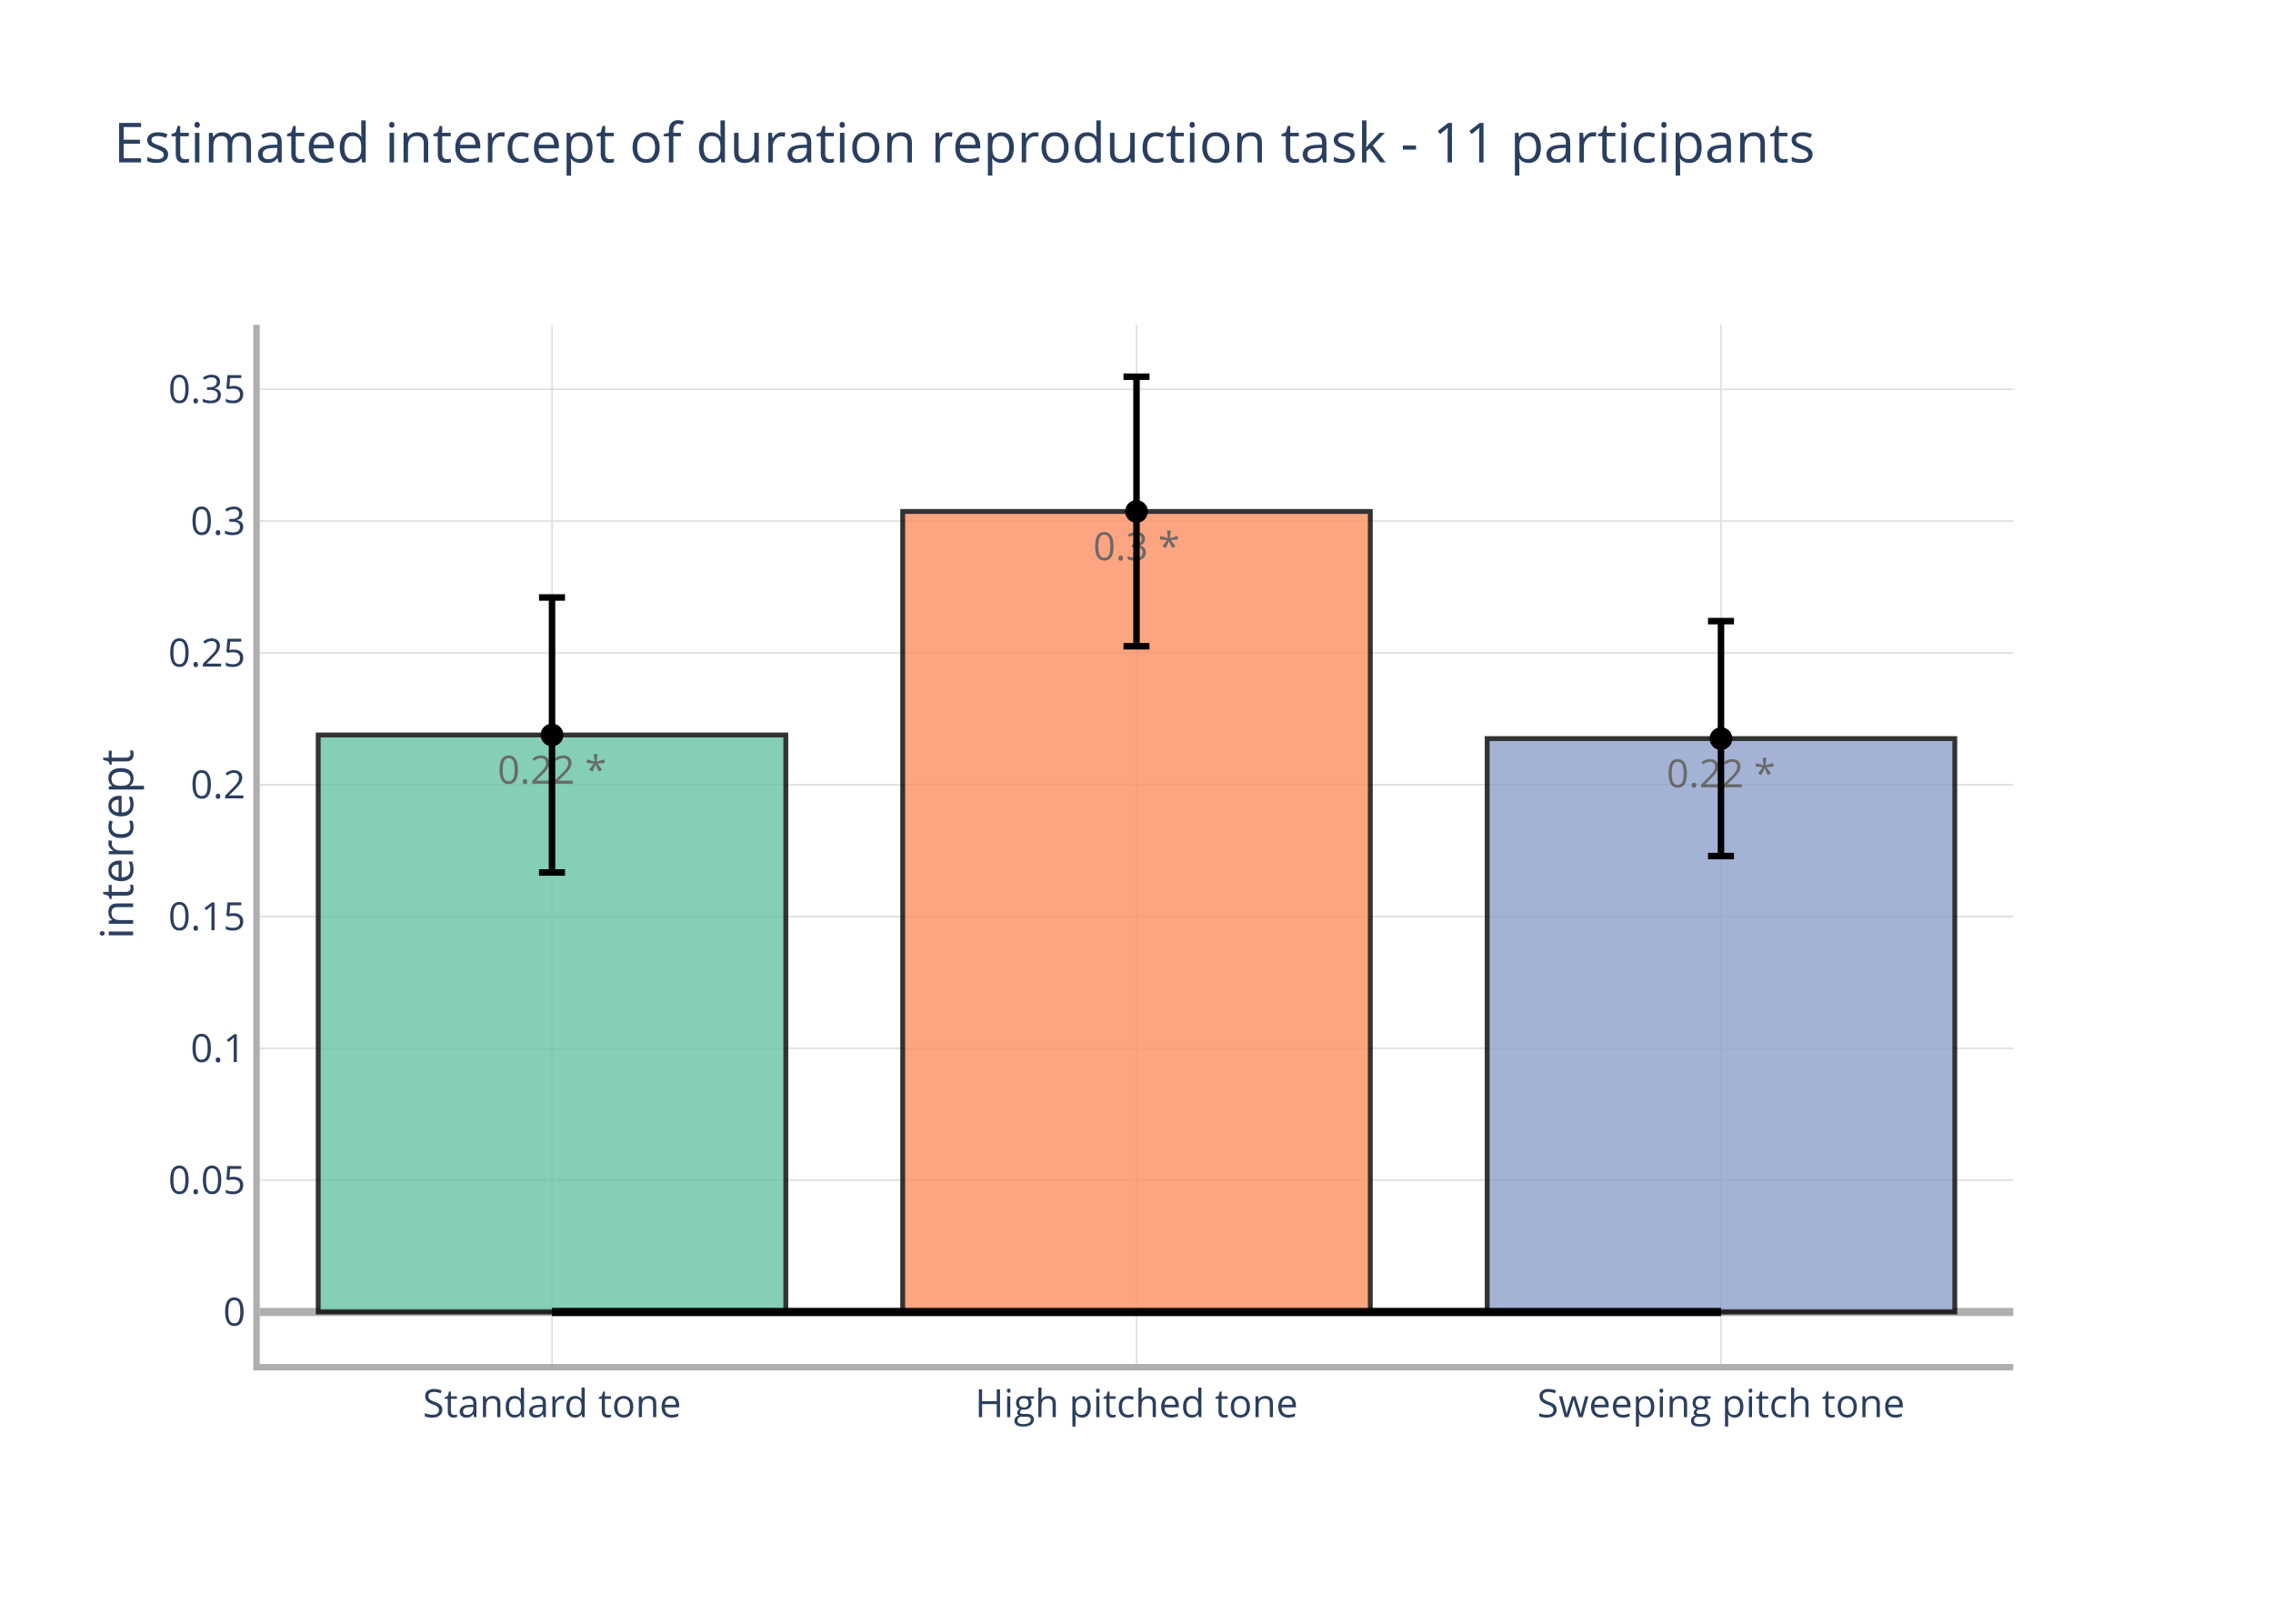
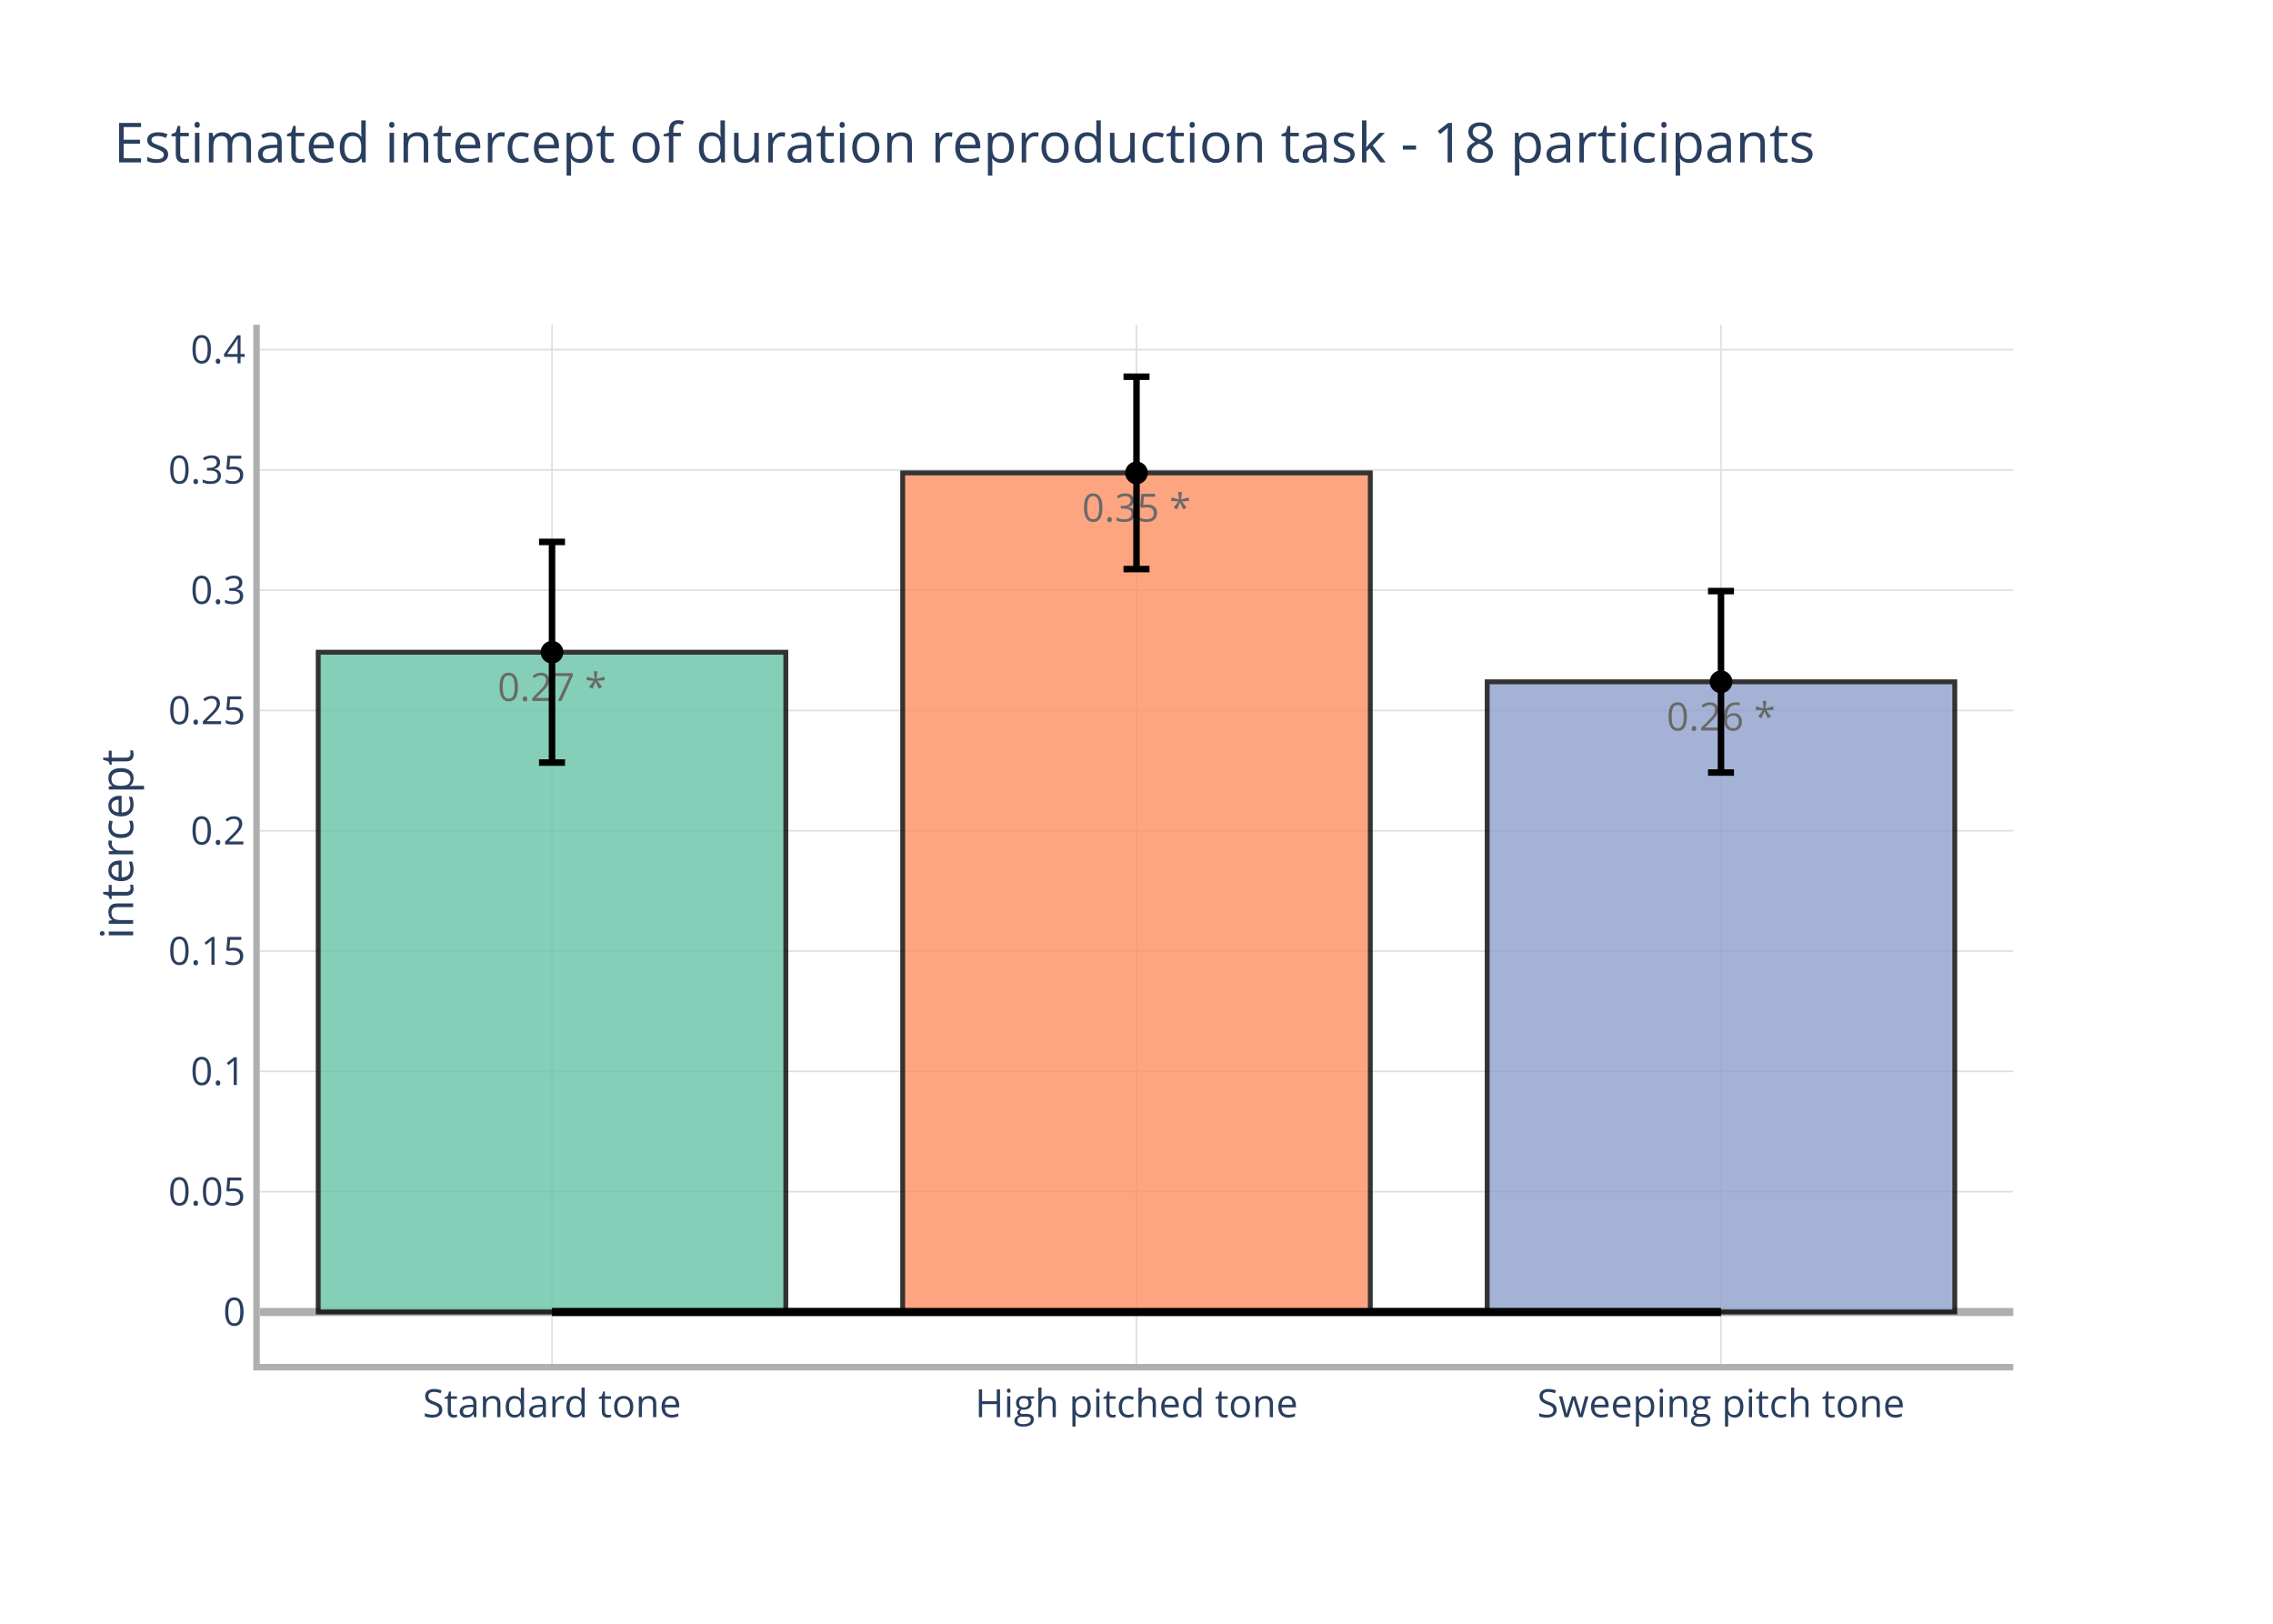
<svg xmlns="http://www.w3.org/2000/svg" class="main-svg" width="700" height="500" viewBox="0 0 700 500">
  <rect x="0" y="0" width="700" height="500" style="fill: rgb(255, 255, 255); fill-opacity: 1;" />
-   <defs id="defs-830d85">
+   <defs id="defs-8a28f1">
    <g class="clips">
-       <clipPath id="clip830d85xyplot" class="plotclip">
+       <clipPath id="clip8a28f1xyplot" class="plotclip">
        <rect width="540" height="320" />
      </clipPath>
-       <clipPath class="axesclip" id="clip830d85x">
+       <clipPath class="axesclip" id="clip8a28f1x">
        <rect x="80" y="0" width="540" height="500" />
      </clipPath>
-       <clipPath class="axesclip" id="clip830d85y">
+       <clipPath class="axesclip" id="clip8a28f1y">
        <rect x="0" y="100" width="700" height="320" />
      </clipPath>
-       <clipPath class="axesclip" id="clip830d85xy">
+       <clipPath class="axesclip" id="clip8a28f1xy">
        <rect x="80" y="100" width="540" height="320" />
      </clipPath>
    </g>
    <g class="gradients" />
  </defs>
  <g class="bglayer">
    <rect class="bg" x="80" y="100" width="540" height="320" style="fill: rgb(255, 255, 255); fill-opacity: 1; stroke-width: 0;" />
  </g>
  <g class="layer-below">
    <g class="imagelayer" />
    <g class="shapelayer" />
  </g>
  <g class="cartesianlayer">
    <g class="subplot xy">
      <g class="layer-subplot">
        <g class="shapelayer" />
        <g class="imagelayer" />
      </g>
      <g class="gridlayer">
        <g class="x">
          <path class="xgrid crisp" transform="translate(170,0)" d="M0,100v320" style="stroke: rgb(223, 223, 223); stroke-opacity: 1; stroke-width: 0.5px;" />
          <path class="xgrid crisp" transform="translate(350,0)" d="M0,100v320" style="stroke: rgb(223, 223, 223); stroke-opacity: 1; stroke-width: 0.5px;" />
          <path class="xgrid crisp" transform="translate(530,0)" d="M0,100v320" style="stroke: rgb(223, 223, 223); stroke-opacity: 1; stroke-width: 0.5px;" />
        </g>
        <g class="y">
-           <path class="ygrid crisp" transform="translate(0,363.41)" d="M80,0h540" style="stroke: rgb(223, 223, 223); stroke-opacity: 1; stroke-width: 0.5px;" />
-           <path class="ygrid crisp" transform="translate(0,322.82)" d="M80,0h540" style="stroke: rgb(223, 223, 223); stroke-opacity: 1; stroke-width: 0.5px;" />
-           <path class="ygrid crisp" transform="translate(0,282.23)" d="M80,0h540" style="stroke: rgb(223, 223, 223); stroke-opacity: 1; stroke-width: 0.5px;" />
-           <path class="ygrid crisp" transform="translate(0,241.64)" d="M80,0h540" style="stroke: rgb(223, 223, 223); stroke-opacity: 1; stroke-width: 0.5px;" />
-           <path class="ygrid crisp" transform="translate(0,201.05)" d="M80,0h540" style="stroke: rgb(223, 223, 223); stroke-opacity: 1; stroke-width: 0.5px;" />
-           <path class="ygrid crisp" transform="translate(0,160.46)" d="M80,0h540" style="stroke: rgb(223, 223, 223); stroke-opacity: 1; stroke-width: 0.5px;" />
-           <path class="ygrid crisp" transform="translate(0,119.87)" d="M80,0h540" style="stroke: rgb(223, 223, 223); stroke-opacity: 1; stroke-width: 0.5px;" />
+           <path class="ygrid crisp" transform="translate(0,366.96)" d="M80,0h540" style="stroke: rgb(223, 223, 223); stroke-opacity: 1; stroke-width: 0.5px;" />
+           <path class="ygrid crisp" transform="translate(0,329.91)" d="M80,0h540" style="stroke: rgb(223, 223, 223); stroke-opacity: 1; stroke-width: 0.5px;" />
+           <path class="ygrid crisp" transform="translate(0,292.87)" d="M80,0h540" style="stroke: rgb(223, 223, 223); stroke-opacity: 1; stroke-width: 0.5px;" />
+           <path class="ygrid crisp" transform="translate(0,255.83)" d="M80,0h540" style="stroke: rgb(223, 223, 223); stroke-opacity: 1; stroke-width: 0.5px;" />
+           <path class="ygrid crisp" transform="translate(0,218.78)" d="M80,0h540" style="stroke: rgb(223, 223, 223); stroke-opacity: 1; stroke-width: 0.5px;" />
+           <path class="ygrid crisp" transform="translate(0,181.74)" d="M80,0h540" style="stroke: rgb(223, 223, 223); stroke-opacity: 1; stroke-width: 0.5px;" />
+           <path class="ygrid crisp" transform="translate(0,144.7)" d="M80,0h540" style="stroke: rgb(223, 223, 223); stroke-opacity: 1; stroke-width: 0.5px;" />
+           <path class="ygrid crisp" transform="translate(0,107.66)" d="M80,0h540" style="stroke: rgb(223, 223, 223); stroke-opacity: 1; stroke-width: 0.5px;" />
        </g>
      </g>
      <g class="zerolinelayer">
        <path class="yzl zl crisp" transform="translate(0,404)" d="M80,0h540" style="stroke: rgb(175, 175, 175); stroke-opacity: 1; stroke-width: 2.5px;" />
      </g>
      <path class="xlines-below" />
      <path class="ylines-below" />
      <g class="overlines-below" />
      <g class="xaxislayer-below" />
      <g class="yaxislayer-below" />
      <g class="overaxes-below" />
-       <g class="plot" transform="translate(80, 100)" clip-path="url('#clip830d85xyplot')">
+       <g class="plot" transform="translate(80, 100)" clip-path="url('#clip8a28f1xyplot')">
        <g class="barlayer mlayer">
          <g class="trace bars" style="opacity: 0.8;">
            <g class="points">
              <g class="point">
-                 <path d="M18,304V126.32H162V304Z" style="vector-effect: non-scaling-stroke; opacity: 1; stroke-width: 1.5px; fill: rgb(102, 194, 165); fill-opacity: 1; stroke: rgb(0, 0, 0); stroke-opacity: 1;" />
-                 <text class="bartext bartext-inside" transform="translate(90 141.32)" text-anchor="middle" data-notex="1" x="0" y="0" style="font-family: 'Open Sans', verdana, arial, sans-serif; font-size: 12px; fill: rgb(68, 68, 68); fill-opacity: 1; white-space: pre;">0.22 *</text>
+                 <path d="M18,304V100.84H162V304Z" style="vector-effect: non-scaling-stroke; opacity: 1; stroke-width: 1.5px; fill: rgb(102, 194, 165); fill-opacity: 1; stroke: rgb(0, 0, 0); stroke-opacity: 1;" />
+                 <text class="bartext bartext-inside" transform="translate(90 115.84)" text-anchor="middle" data-notex="1" x="0" y="0" style="font-family: 'Open Sans', verdana, arial, sans-serif; font-size: 12px; fill: rgb(68, 68, 68); fill-opacity: 1; white-space: pre;">0.27 *</text>
              </g>
            </g>
          </g>
          <g class="trace bars" style="opacity: 0.8;">
            <g class="points">
              <g class="point">
-                 <path d="M198,304V57.5H342V304Z" style="vector-effect: non-scaling-stroke; opacity: 1; stroke-width: 1.5px; fill: rgb(252, 141, 98); fill-opacity: 1; stroke: rgb(0, 0, 0); stroke-opacity: 1;" />
-                 <text class="bartext bartext-inside" transform="translate(270 72.5)" text-anchor="middle" data-notex="1" x="0" y="0" style="font-family: 'Open Sans', verdana, arial, sans-serif; font-size: 12px; fill: rgb(68, 68, 68); fill-opacity: 1; white-space: pre;">0.3 *</text>
+                 <path d="M198,304V45.62H342V304Z" style="vector-effect: non-scaling-stroke; opacity: 1; stroke-width: 1.5px; fill: rgb(252, 141, 98); fill-opacity: 1; stroke: rgb(0, 0, 0); stroke-opacity: 1;" />
+                 <text class="bartext bartext-inside" transform="translate(270 60.62)" text-anchor="middle" data-notex="1" x="0" y="0" style="font-family: 'Open Sans', verdana, arial, sans-serif; font-size: 12px; fill: rgb(68, 68, 68); fill-opacity: 1; white-space: pre;">0.35 *</text>
              </g>
            </g>
          </g>
          <g class="trace bars" style="opacity: 0.8;">
            <g class="points">
              <g class="point">
-                 <path d="M378,304V127.44H522V304Z" style="vector-effect: non-scaling-stroke; opacity: 1; stroke-width: 1.5px; fill: rgb(141, 160, 203); fill-opacity: 1; stroke: rgb(0, 0, 0); stroke-opacity: 1;" />
-                 <text class="bartext bartext-inside" transform="translate(450 142.44)" text-anchor="middle" data-notex="1" x="0" y="0" style="font-family: 'Open Sans', verdana, arial, sans-serif; font-size: 12px; fill: rgb(68, 68, 68); fill-opacity: 1; white-space: pre;">0.22 *</text>
+                 <path d="M378,304V109.95H522V304Z" style="vector-effect: non-scaling-stroke; opacity: 1; stroke-width: 1.5px; fill: rgb(141, 160, 203); fill-opacity: 1; stroke: rgb(0, 0, 0); stroke-opacity: 1;" />
+                 <text class="bartext bartext-inside" transform="translate(450 124.95)" text-anchor="middle" data-notex="1" x="0" y="0" style="font-family: 'Open Sans', verdana, arial, sans-serif; font-size: 12px; fill: rgb(68, 68, 68); fill-opacity: 1; white-space: pre;">0.26 *</text>
              </g>
            </g>
          </g>
        </g>
        <g class="scatterlayer mlayer">
-           <g class="trace scatter traceb56736" style="stroke-miterlimit: 2; opacity: 1;">
+           <g class="trace scatter trace009d2f" style="stroke-miterlimit: 2; opacity: 1;">
            <g class="fills" />
            <g class="errorbars">
              <g class="errorbar">
-                 <path class="yerror" d="M86,83.98h8m-4,0V168.66m-4,0h8" style="vector-effect: non-scaling-stroke; stroke-width: 2px; stroke: rgb(0, 0, 0); stroke-opacity: 1;" />
+                 <path class="yerror" d="M86,66.87h8m-4,0V134.82m-4,0h8" style="vector-effect: non-scaling-stroke; stroke-width: 2px; stroke: rgb(0, 0, 0); stroke-opacity: 1;" />
              </g>
            </g>
            <g class="lines" />
            <g class="points">
-               <path class="point" transform="translate(90,126.32)" d="M2.5,0A2.5,2.5 0 1,1 0,-2.5A2.5,2.5 0 0,1 2.5,0Z" style="opacity: 1; stroke-width: 2px; fill: rgb(0, 0, 0); fill-opacity: 1; stroke: rgb(0, 0, 0); stroke-opacity: 1;" />
-             </g>
-             <g class="text" />
-           </g>
-           <g class="trace scatter trace5f9796" style="stroke-miterlimit: 2; opacity: 1;">
+               <path class="point" transform="translate(90,100.84)" d="M2.5,0A2.5,2.5 0 1,1 0,-2.5A2.5,2.5 0 0,1 2.5,0Z" style="opacity: 1; stroke-width: 2px; fill: rgb(0, 0, 0); fill-opacity: 1; stroke: rgb(0, 0, 0); stroke-opacity: 1;" />
+             </g>
+             <g class="text" />
+           </g>
+           <g class="trace scatter trace276bfb" style="stroke-miterlimit: 2; opacity: 1;">
            <g class="fills" />
            <g class="errorbars">
              <g class="errorbar">
-                 <path class="yerror" d="M266,16h8m-4,0V99m-4,0h8" style="vector-effect: non-scaling-stroke; stroke-width: 2px; stroke: rgb(0, 0, 0); stroke-opacity: 1;" />
+                 <path class="yerror" d="M266,16h8m-4,0V75.24m-4,0h8" style="vector-effect: non-scaling-stroke; stroke-width: 2px; stroke: rgb(0, 0, 0); stroke-opacity: 1;" />
              </g>
            </g>
            <g class="lines" />
            <g class="points">
-               <path class="point" transform="translate(270,57.5)" d="M2.5,0A2.5,2.5 0 1,1 0,-2.5A2.5,2.5 0 0,1 2.5,0Z" style="opacity: 1; stroke-width: 2px; fill: rgb(0, 0, 0); fill-opacity: 1; stroke: rgb(0, 0, 0); stroke-opacity: 1;" />
-             </g>
-             <g class="text" />
-           </g>
-           <g class="trace scatter trace9b365e" style="stroke-miterlimit: 2; opacity: 1;">
+               <path class="point" transform="translate(270,45.62)" d="M2.5,0A2.5,2.5 0 1,1 0,-2.5A2.5,2.5 0 0,1 2.5,0Z" style="opacity: 1; stroke-width: 2px; fill: rgb(0, 0, 0); fill-opacity: 1; stroke: rgb(0, 0, 0); stroke-opacity: 1;" />
+             </g>
+             <g class="text" />
+           </g>
+           <g class="trace scatter trace044364" style="stroke-miterlimit: 2; opacity: 1;">
            <g class="fills" />
            <g class="errorbars">
              <g class="errorbar">
-                 <path class="yerror" d="M446,91.26h8m-4,0V163.61m-4,0h8" style="vector-effect: non-scaling-stroke; stroke-width: 2px; stroke: rgb(0, 0, 0); stroke-opacity: 1;" />
+                 <path class="yerror" d="M446,82.01h8m-4,0V137.89m-4,0h8" style="vector-effect: non-scaling-stroke; stroke-width: 2px; stroke: rgb(0, 0, 0); stroke-opacity: 1;" />
              </g>
            </g>
            <g class="lines" />
            <g class="points">
-               <path class="point" transform="translate(450,127.44)" d="M2.5,0A2.5,2.5 0 1,1 0,-2.5A2.5,2.5 0 0,1 2.5,0Z" style="opacity: 1; stroke-width: 2px; fill: rgb(0, 0, 0); fill-opacity: 1; stroke: rgb(0, 0, 0); stroke-opacity: 1;" />
-             </g>
-             <g class="text" />
-           </g>
-           <g class="trace scatter trace089e4b" style="stroke-miterlimit: 2; opacity: 1;">
+               <path class="point" transform="translate(450,109.95)" d="M2.5,0A2.5,2.5 0 1,1 0,-2.5A2.5,2.5 0 0,1 2.5,0Z" style="opacity: 1; stroke-width: 2px; fill: rgb(0, 0, 0); fill-opacity: 1; stroke: rgb(0, 0, 0); stroke-opacity: 1;" />
+             </g>
+             <g class="text" />
+           </g>
+           <g class="trace scatter trace3af0f8" style="stroke-miterlimit: 2; opacity: 1;">
            <g class="fills" />
            <g class="errorbars" />
            <g class="lines">
              <path class="js-line" d="M90,304L450,304" style="vector-effect: non-scaling-stroke; fill: none; stroke: rgb(0, 0, 0); stroke-opacity: 1; stroke-width: 2.5px; opacity: 1;" />
            </g>
            <g class="points" />
            <g class="text" />
          </g>
        </g>
      </g>
      <g class="overplot" />
      <path class="xlines-above crisp" d="M78,421H620" style="fill: none; stroke-width: 2px; stroke: rgb(175, 175, 175); stroke-opacity: 1;" />
      <path class="ylines-above crisp" d="M79,100V420" style="fill: none; stroke-width: 2px; stroke: rgb(175, 175, 175); stroke-opacity: 1;" />
      <g class="overlines-above" />
      <g class="xaxislayer-above">
        <g class="xtick">
          <text text-anchor="middle" x="0" y="436.4" transform="translate(170,0)" style="font-family: 'Open Sans', verdana, arial, sans-serif; font-size: 12px; fill: rgb(42, 63, 95); fill-opacity: 1; white-space: pre;">Standard tone</text>
        </g>
        <g class="xtick">
          <text text-anchor="middle" x="0" y="436.4" transform="translate(350,0)" style="font-family: 'Open Sans', verdana, arial, sans-serif; font-size: 12px; fill: rgb(42, 63, 95); fill-opacity: 1; white-space: pre;">High pitched tone</text>
        </g>
        <g class="xtick">
          <text text-anchor="middle" x="0" y="436.4" transform="translate(530,0)" style="font-family: 'Open Sans', verdana, arial, sans-serif; font-size: 12px; fill: rgb(42, 63, 95); fill-opacity: 1; white-space: pre;">Sweeping pitch tone</text>
        </g>
      </g>
      <g class="yaxislayer-above">
        <g class="ytick">
          <text text-anchor="end" x="75.6" y="4.2" transform="translate(0,404)" style="font-family: 'Open Sans', verdana, arial, sans-serif; font-size: 12px; fill: rgb(42, 63, 95); fill-opacity: 1; white-space: pre;">0</text>
        </g>
        <g class="ytick">
-           <text text-anchor="end" x="75.6" y="4.2" transform="translate(0,363.41)" style="font-family: 'Open Sans', verdana, arial, sans-serif; font-size: 12px; fill: rgb(42, 63, 95); fill-opacity: 1; white-space: pre;">0.05</text>
-         </g>
-         <g class="ytick">
-           <text text-anchor="end" x="75.6" y="4.2" transform="translate(0,322.82)" style="font-family: 'Open Sans', verdana, arial, sans-serif; font-size: 12px; fill: rgb(42, 63, 95); fill-opacity: 1; white-space: pre;">0.1</text>
-         </g>
-         <g class="ytick">
-           <text text-anchor="end" x="75.6" y="4.2" transform="translate(0,282.23)" style="font-family: 'Open Sans', verdana, arial, sans-serif; font-size: 12px; fill: rgb(42, 63, 95); fill-opacity: 1; white-space: pre;">0.15</text>
-         </g>
-         <g class="ytick">
-           <text text-anchor="end" x="75.6" y="4.2" transform="translate(0,241.64)" style="font-family: 'Open Sans', verdana, arial, sans-serif; font-size: 12px; fill: rgb(42, 63, 95); fill-opacity: 1; white-space: pre;">0.2</text>
-         </g>
-         <g class="ytick">
-           <text text-anchor="end" x="75.6" y="4.2" transform="translate(0,201.05)" style="font-family: 'Open Sans', verdana, arial, sans-serif; font-size: 12px; fill: rgb(42, 63, 95); fill-opacity: 1; white-space: pre;">0.25</text>
-         </g>
-         <g class="ytick">
-           <text text-anchor="end" x="75.6" y="4.2" transform="translate(0,160.46)" style="font-family: 'Open Sans', verdana, arial, sans-serif; font-size: 12px; fill: rgb(42, 63, 95); fill-opacity: 1; white-space: pre;">0.3</text>
-         </g>
-         <g class="ytick">
-           <text text-anchor="end" x="75.6" y="4.2" transform="translate(0,119.87)" style="font-family: 'Open Sans', verdana, arial, sans-serif; font-size: 12px; fill: rgb(42, 63, 95); fill-opacity: 1; white-space: pre;">0.35</text>
+           <text text-anchor="end" x="75.6" y="4.2" transform="translate(0,366.96)" style="font-family: 'Open Sans', verdana, arial, sans-serif; font-size: 12px; fill: rgb(42, 63, 95); fill-opacity: 1; white-space: pre;">0.05</text>
+         </g>
+         <g class="ytick">
+           <text text-anchor="end" x="75.6" y="4.2" transform="translate(0,329.91)" style="font-family: 'Open Sans', verdana, arial, sans-serif; font-size: 12px; fill: rgb(42, 63, 95); fill-opacity: 1; white-space: pre;">0.1</text>
+         </g>
+         <g class="ytick">
+           <text text-anchor="end" x="75.6" y="4.2" transform="translate(0,292.87)" style="font-family: 'Open Sans', verdana, arial, sans-serif; font-size: 12px; fill: rgb(42, 63, 95); fill-opacity: 1; white-space: pre;">0.15</text>
+         </g>
+         <g class="ytick">
+           <text text-anchor="end" x="75.6" y="4.2" transform="translate(0,255.83)" style="font-family: 'Open Sans', verdana, arial, sans-serif; font-size: 12px; fill: rgb(42, 63, 95); fill-opacity: 1; white-space: pre;">0.2</text>
+         </g>
+         <g class="ytick">
+           <text text-anchor="end" x="75.6" y="4.2" transform="translate(0,218.78)" style="font-family: 'Open Sans', verdana, arial, sans-serif; font-size: 12px; fill: rgb(42, 63, 95); fill-opacity: 1; white-space: pre;">0.25</text>
+         </g>
+         <g class="ytick">
+           <text text-anchor="end" x="75.6" y="4.2" transform="translate(0,181.74)" style="font-family: 'Open Sans', verdana, arial, sans-serif; font-size: 12px; fill: rgb(42, 63, 95); fill-opacity: 1; white-space: pre;">0.3</text>
+         </g>
+         <g class="ytick">
+           <text text-anchor="end" x="75.6" y="4.2" transform="translate(0,144.7)" style="font-family: 'Open Sans', verdana, arial, sans-serif; font-size: 12px; fill: rgb(42, 63, 95); fill-opacity: 1; white-space: pre;">0.35</text>
+         </g>
+         <g class="ytick">
+           <text text-anchor="end" x="75.6" y="4.2" transform="translate(0,107.66)" style="font-family: 'Open Sans', verdana, arial, sans-serif; font-size: 12px; fill: rgb(42, 63, 95); fill-opacity: 1; white-space: pre;">0.4</text>
        </g>
      </g>
      <g class="overaxes-above" />
    </g>
  </g>
  <g class="polarlayer" />
  <g class="ternarylayer" />
  <g class="geolayer" />
  <g class="funnelarealayer" />
  <g class="pielayer" />
  <g class="sunburstlayer" />
  <g class="glimages" />
-   <defs id="topdefs-830d85">
+   <defs id="topdefs-8a28f1">
    <g class="clips" />
  </defs>
  <g class="layer-above">
    <g class="imagelayer" />
    <g class="shapelayer" />
  </g>
  <g class="infolayer">
    <g class="g-gtitle">
-       <text class="gtitle" x="35" y="50" text-anchor="start" dy="0em" style="font-family: 'Open Sans', verdana, arial, sans-serif; font-size: 17px; fill: rgb(42, 63, 95); opacity: 1; font-weight: normal; white-space: pre;">Estimated intercept of duration reproduction task - 11 participants</text>
+       <text class="gtitle" x="35" y="50" text-anchor="start" dy="0em" style="font-family: 'Open Sans', verdana, arial, sans-serif; font-size: 17px; fill: rgb(42, 63, 95); opacity: 1; font-weight: normal; white-space: pre;">Estimated intercept of duration reproduction task - 18 participants</text>
    </g>
    <g class="g-xtitle" />
    <g class="g-ytitle">
      <text class="ytitle" transform="rotate(-90,41,260)" x="41" y="260" text-anchor="middle" style="font-family: 'Open Sans', verdana, arial, sans-serif; font-size: 14px; fill: rgb(42, 63, 95); opacity: 1; font-weight: normal; white-space: pre;">intercept</text>
    </g>
  </g>
</svg>
